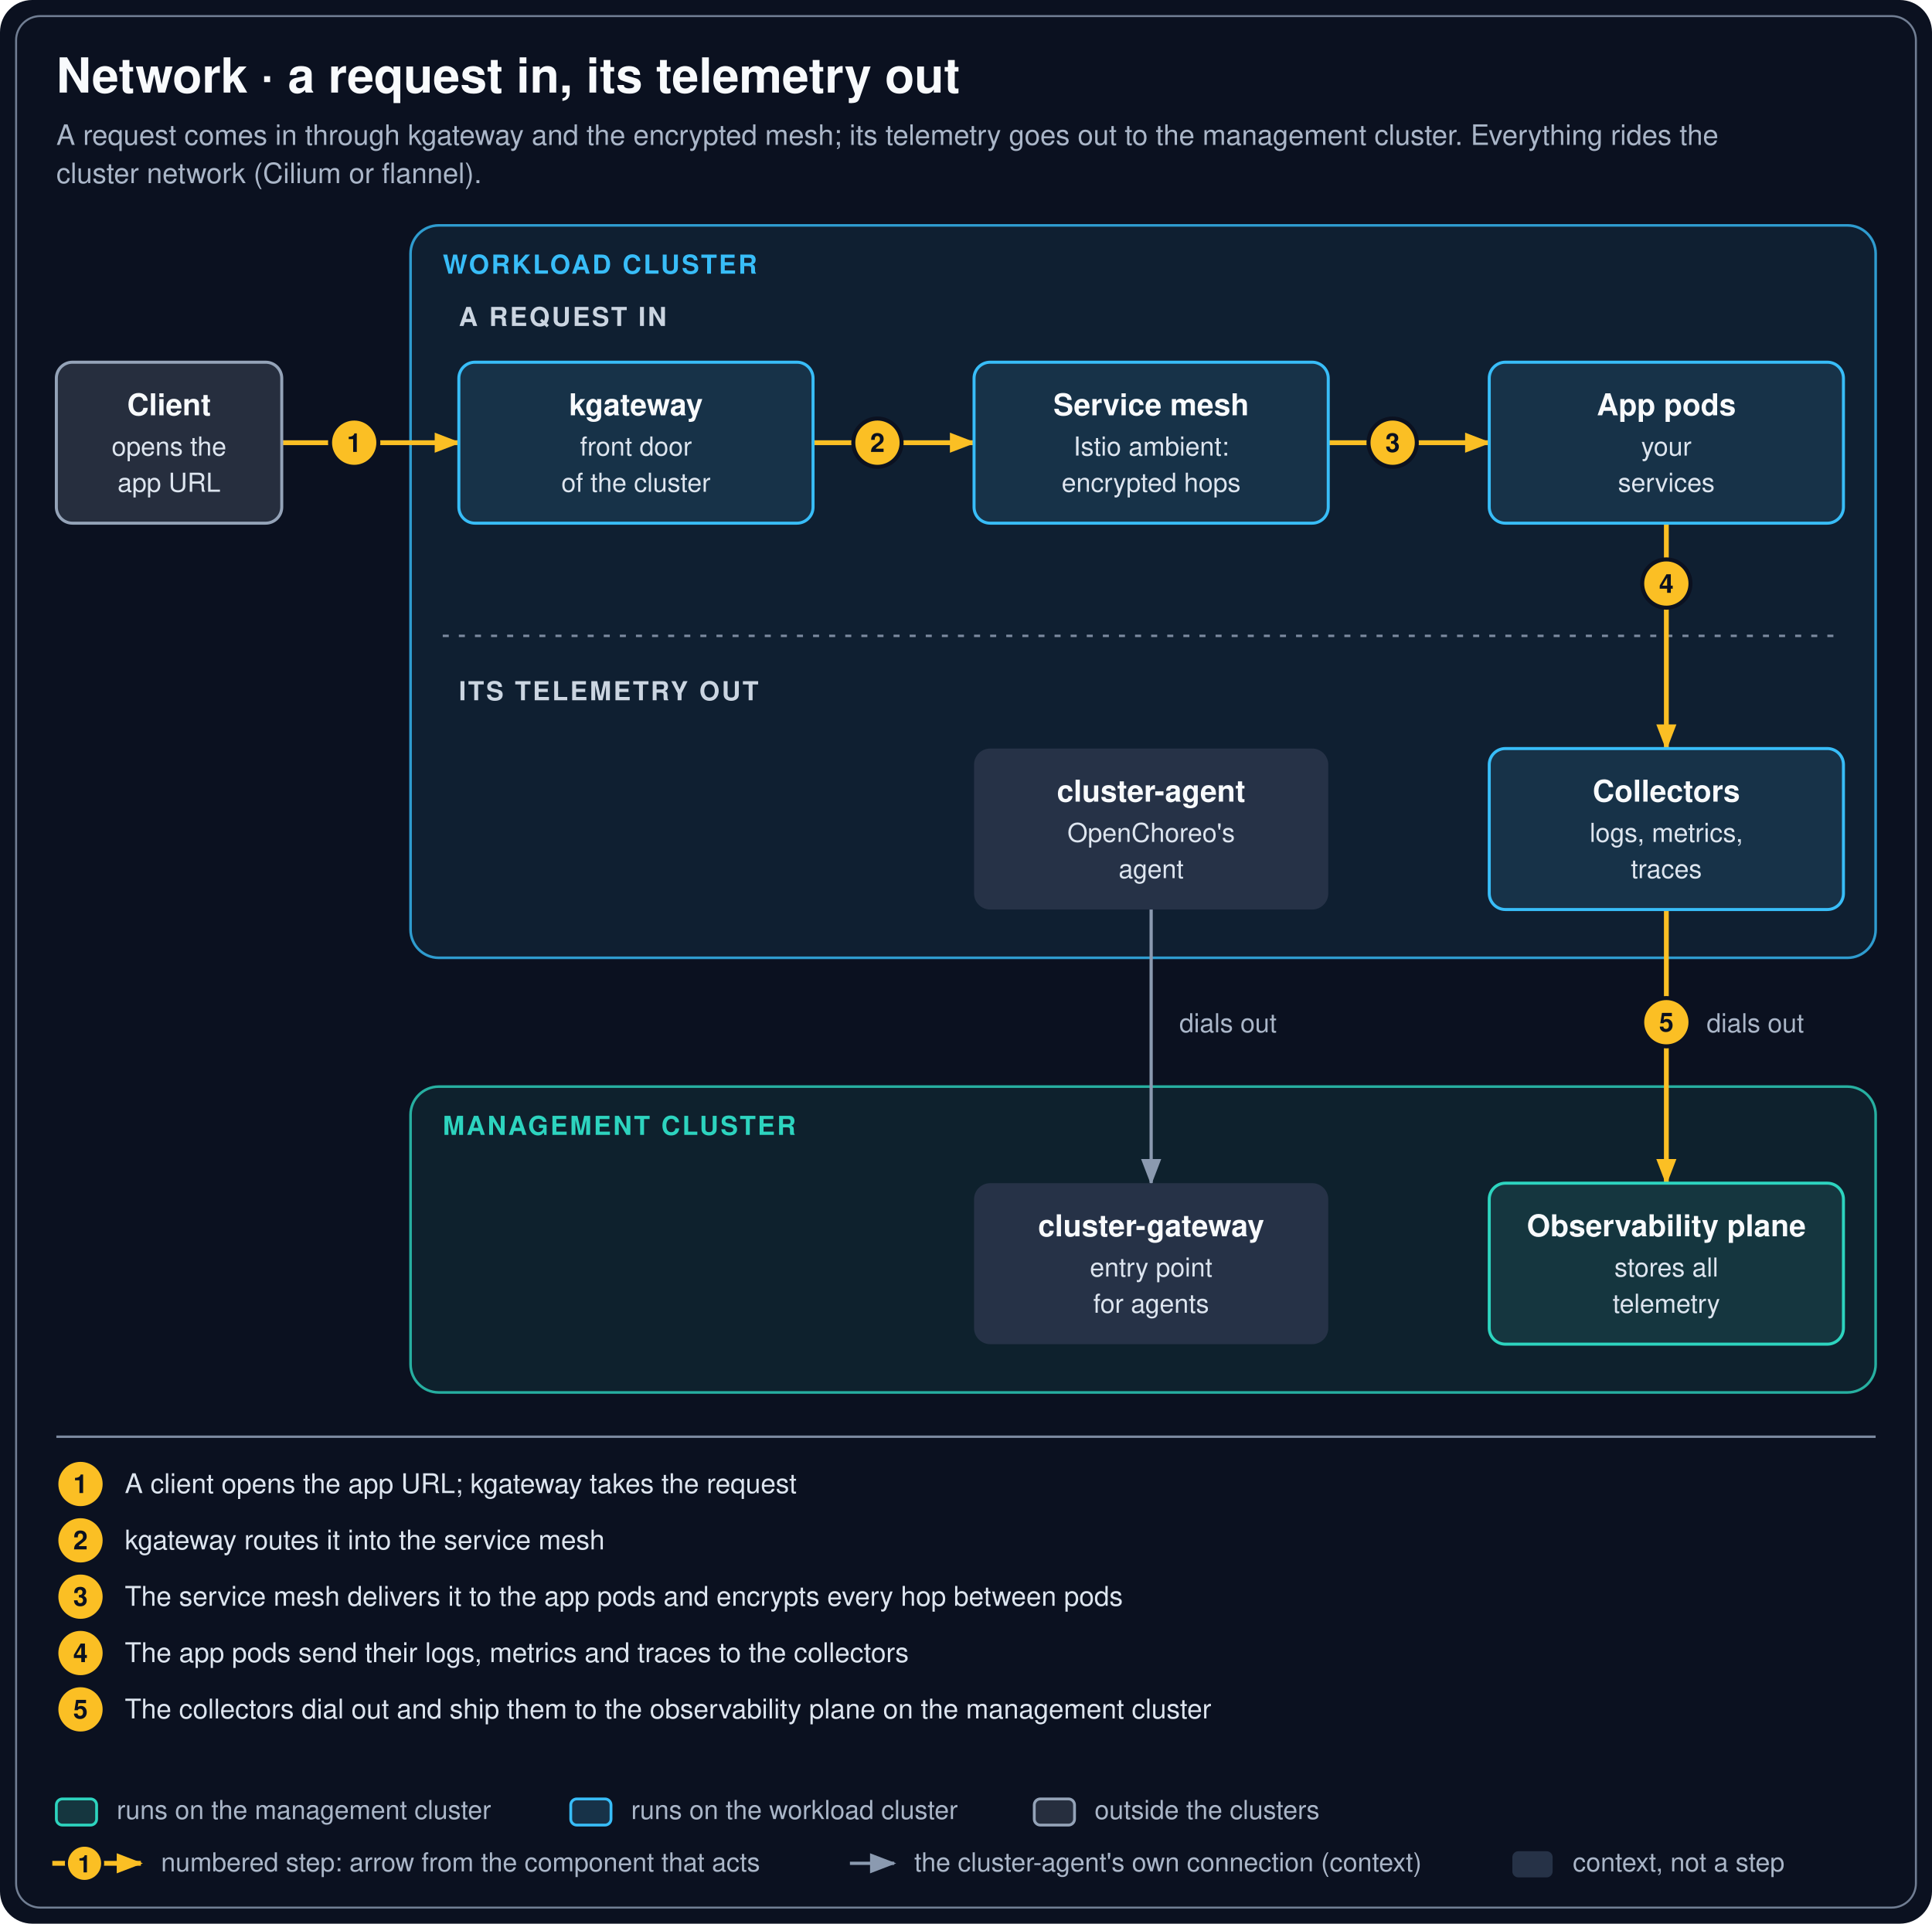
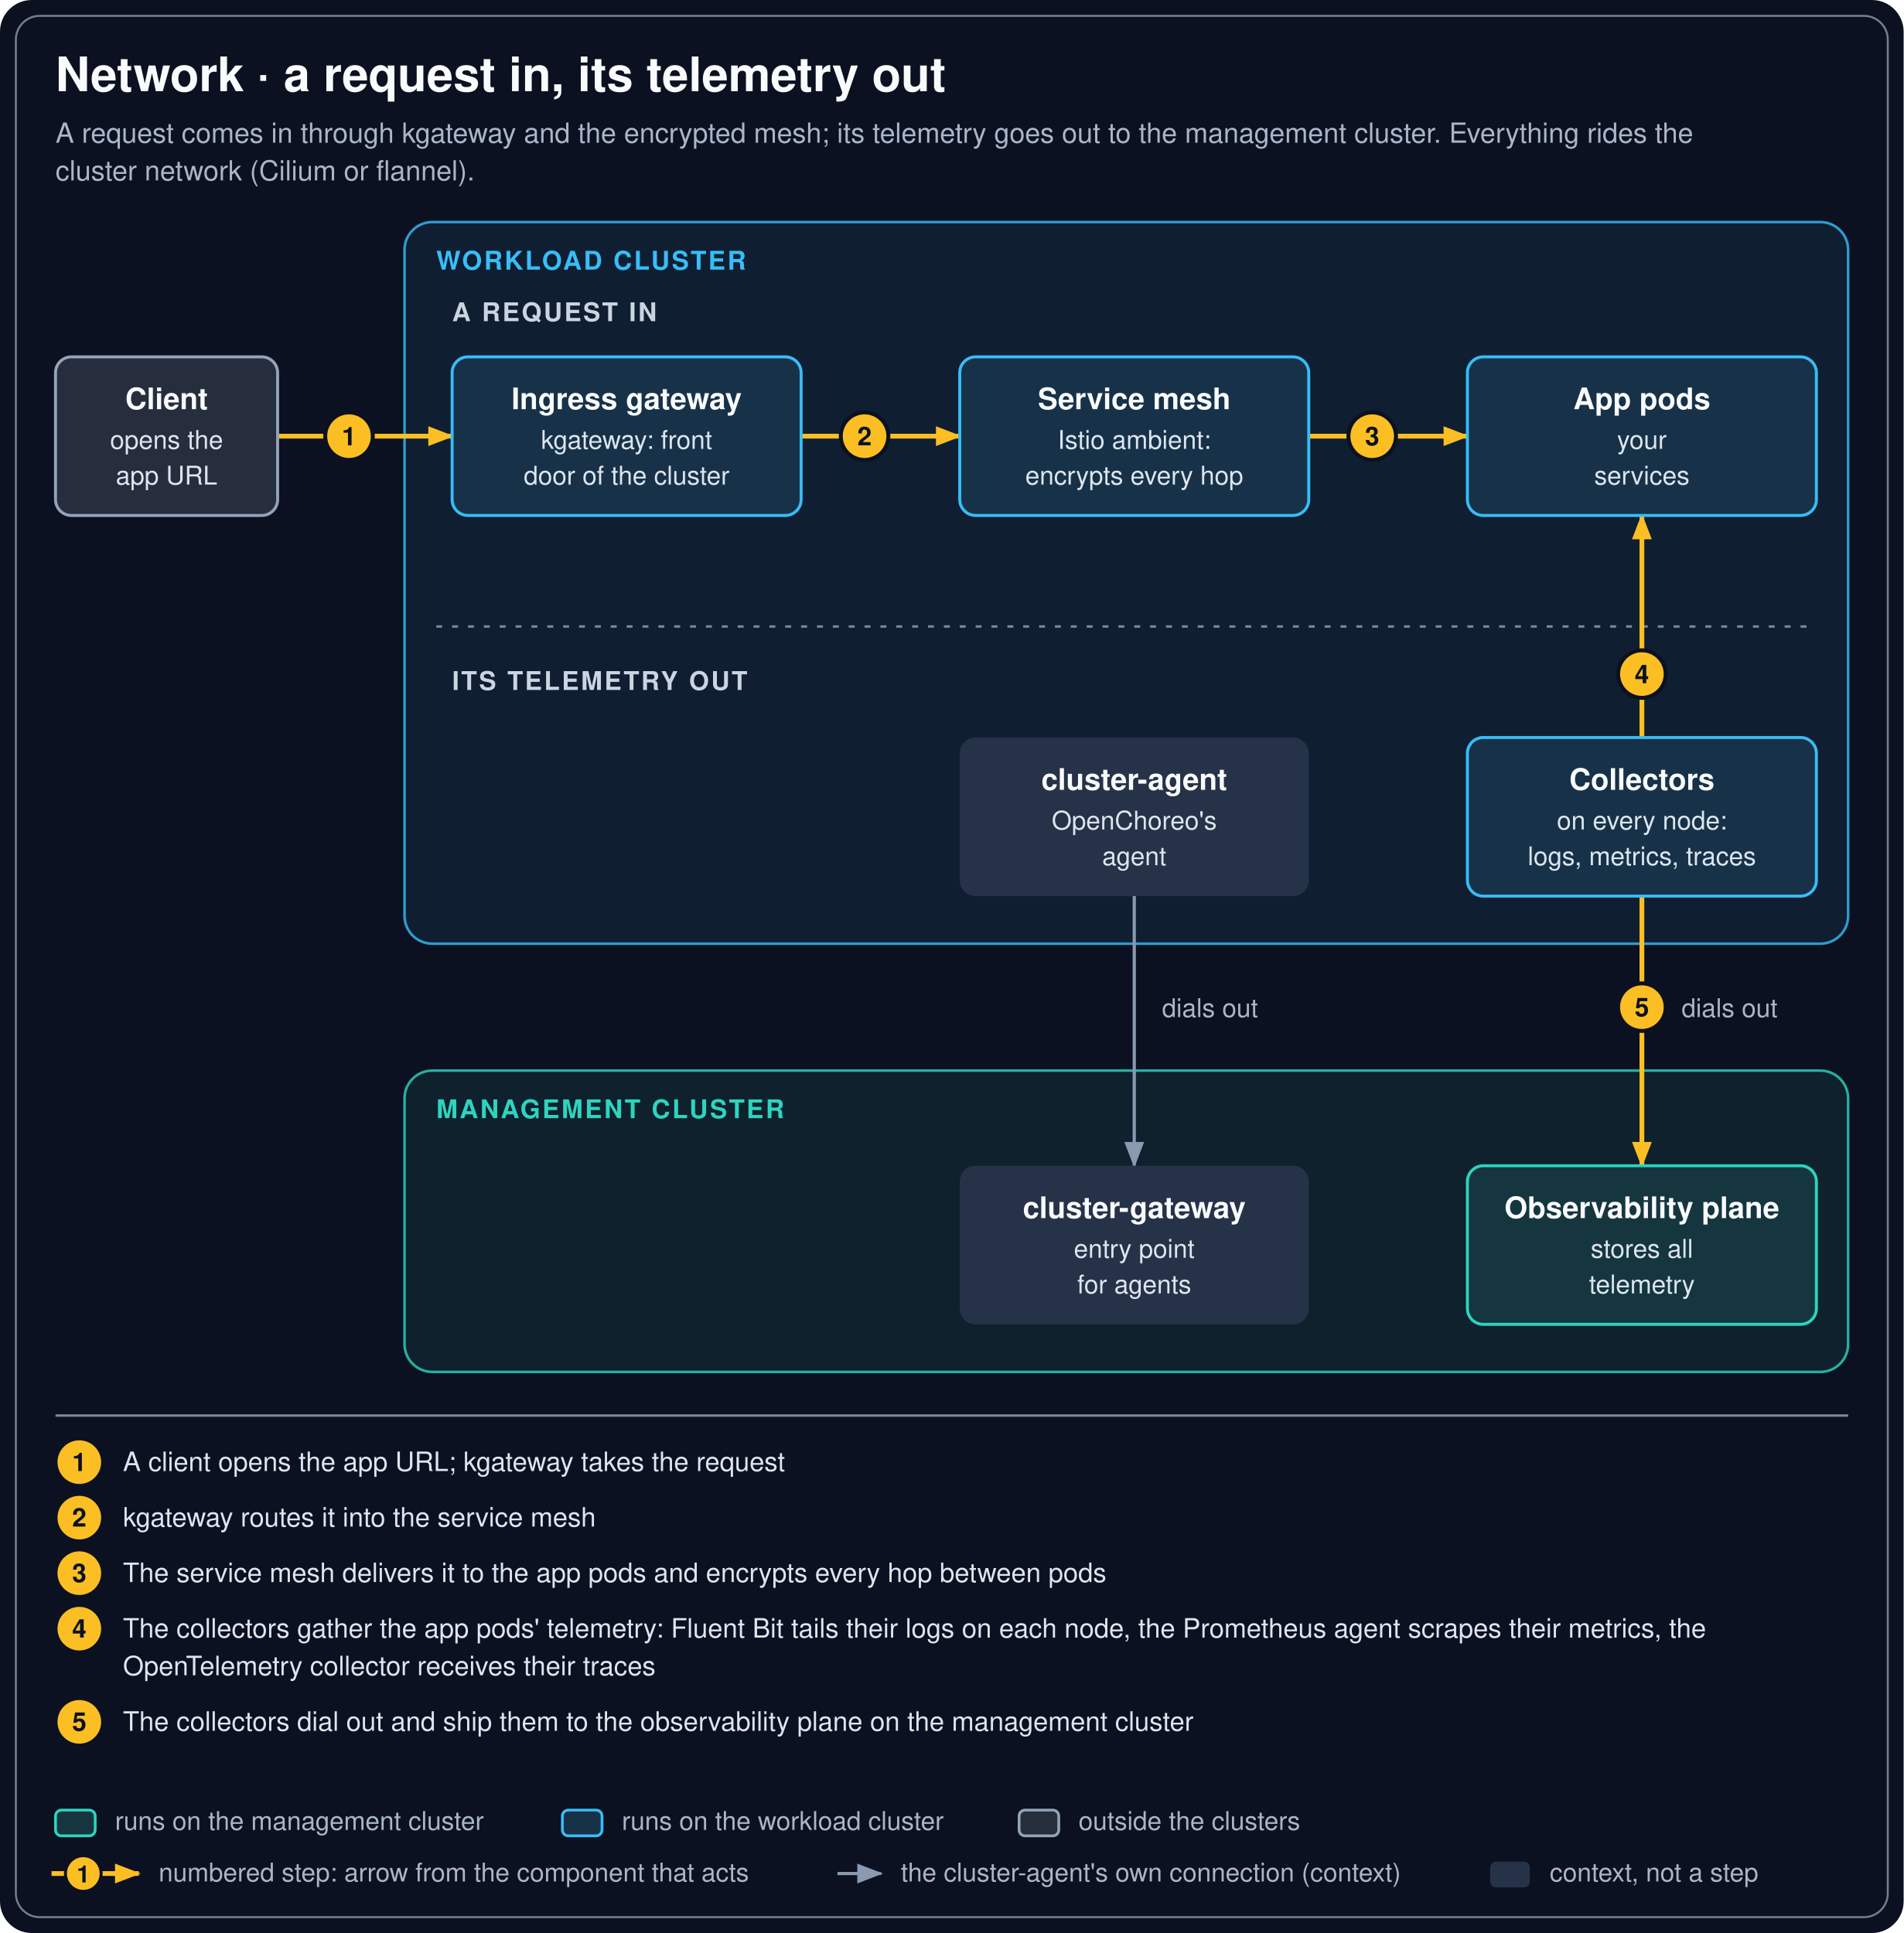
- <svg xmlns="http://www.w3.org/2000/svg" width="960" height="956" viewBox="0 0 960 956" role="img" aria-label="Network · a request in, its telemetry out">
+ <svg xmlns="http://www.w3.org/2000/svg" width="960" height="975" viewBox="0 0 960 975" role="img" aria-label="Network · a request in, its telemetry out">
  <style>.s{font-family:'Segoe UI','Helvetica Neue',Helvetica,Arial,'Liberation Sans',sans-serif}.m{font-family:'JetBrains Mono',SFMono-Regular,Menlo,Consolas,'Liberation Mono',monospace}.fx{fill:none;stroke-width:3.4;stroke-linecap:round;stroke-dasharray:4 10;opacity:0;animation:fxdash .9s linear infinite,fxseq 8.00s linear infinite both}@keyframes fxdash{to{stroke-dashoffset:-14}}@keyframes fxseq{0%{opacity:0}3%{opacity:1}33.0%{opacity:1}38.0%{opacity:0}100%{opacity:0}}@media (prefers-reduced-motion:reduce){.fx{animation:none;opacity:0}}</style>
  <defs>
    <marker id="ah8b9ab0" markerWidth="13" markerHeight="10" refX="12" refY="5" orient="auto" markerUnits="userSpaceOnUse">
      <path d="M0,0 L13,5 L0,10 z" fill="#8b9ab0" />
    </marker>
    <marker id="as8b9ab0" markerWidth="13" markerHeight="10" refX="1" refY="5" orient="auto" markerUnits="userSpaceOnUse">
      <path d="M13,0 L0,5 L13,10 z" fill="#8b9ab0" />
    </marker>
    <marker id="ahfbbf24" markerWidth="13" markerHeight="10" refX="12" refY="5" orient="auto" markerUnits="userSpaceOnUse">
      <path d="M0,0 L13,5 L0,10 z" fill="#fbbf24" />
    </marker>
    <marker id="asfbbf24" markerWidth="13" markerHeight="10" refX="1" refY="5" orient="auto" markerUnits="userSpaceOnUse">
      <path d="M13,0 L0,5 L13,10 z" fill="#fbbf24" />
    </marker>
  </defs>
-   <rect width="960" height="956" rx="16" fill="#0b1120" />
-   <rect x="8" y="8" width="944" height="940" rx="12" fill="none" stroke="#8b9ab0" stroke-opacity=".8" />
+   <rect width="960" height="975" rx="16" fill="#0b1120" />
+   <rect x="8" y="8" width="944" height="959" rx="12" fill="none" stroke="#8b9ab0" stroke-opacity=".8" />
  <rect x="204" y="112" width="728" height="364" rx="14" fill="#0f1f31" stroke="#38bdf8" stroke-opacity=".8" stroke-width="1.3" />
  <text class="s" x="220.0" y="136.0" font-size="13" fill="#38bdf8" font-weight="700" letter-spacing="1.0">WORKLOAD CLUSTER</text>
  <rect x="204" y="540" width="728" height="152" rx="14" fill="#0e212d" stroke="#2dd4bf" stroke-opacity=".8" stroke-width="1.3" />
  <text class="s" x="220.0" y="564.0" font-size="13" fill="#2dd4bf" font-weight="700" letter-spacing="1.0">MANAGEMENT CLUSTER</text>
  <path d="M 220 316 L 916 316" stroke="#7c8aa0" stroke-width="1.2" stroke-dasharray="3 5" />
  <path d="M 140.0 220.0 L 228.0 220.0" fill="none" stroke="#fbbf24" stroke-width="2.4" stroke-linejoin="round" marker-end="url(#ahfbbf24)" />
  <path d="M 404.0 220.0 L 484.0 220.0" fill="none" stroke="#fbbf24" stroke-width="2.4" stroke-linejoin="round" marker-end="url(#ahfbbf24)" />
  <path d="M 660.0 220.0 L 740.0 220.0" fill="none" stroke="#fbbf24" stroke-width="2.4" stroke-linejoin="round" marker-end="url(#ahfbbf24)" />
-   <path d="M 828.0 260.0 L 828.0 372.0" fill="none" stroke="#fbbf24" stroke-width="2.4" stroke-linejoin="round" marker-end="url(#ahfbbf24)" />
+   <path d="M 828.0 372.0 L 828.0 260.0" fill="none" stroke="#fbbf24" stroke-width="2.4" stroke-linejoin="round" marker-end="url(#ahfbbf24)" />
  <path d="M 828.0 452.0 L 828.0 588.0" fill="none" stroke="#fbbf24" stroke-width="2.4" stroke-linejoin="round" marker-end="url(#ahfbbf24)" />
  <path d="M 572.0 452.0 L 572.0 588.0" fill="none" stroke="#8b9ab0" stroke-width="1.6" stroke-linejoin="round" marker-end="url(#ah8b9ab0)" />
  <path class="fx" d="M 140.0 220.0 L 228.0 220.0" stroke="#fde5a7" style="animation-delay:0s,0.00s" />
  <path class="fx" d="M 404.0 220.0 L 484.0 220.0" stroke="#fde5a7" style="animation-delay:0s,1.10s" />
  <path class="fx" d="M 660.0 220.0 L 740.0 220.0" stroke="#fde5a7" style="animation-delay:0s,2.20s" />
-   <path class="fx" d="M 828.0 260.0 L 828.0 372.0" stroke="#fde5a7" style="animation-delay:0s,3.30s" />
+   <path class="fx" d="M 828.0 372.0 L 828.0 260.0" stroke="#fde5a7" style="animation-delay:0s,3.30s" />
  <path class="fx" d="M 828.0 452.0 L 828.0 588.0" stroke="#fde5a7" style="animation-delay:0s,4.40s" />
  <rect x="28" y="180" width="112" height="80" rx="8" fill="#262e3e" stroke="#94a3b8" stroke-width="1.5" />
  <text class="s" x="84.0" y="206.4" font-size="15" fill="#f8fafc" font-weight="600" text-anchor="middle">Client</text>
  <text class="s" x="84.0" y="226.4" font-size="13" fill="#dde5ef" text-anchor="middle">opens the</text>
  <text class="s" x="84.0" y="244.4" font-size="13" fill="#dde5ef" text-anchor="middle">app URL</text>
  <rect x="228" y="180" width="176" height="80" rx="8" fill="#173248" stroke="#38bdf8" stroke-width="1.5" />
-   <text class="s" x="316.0" y="206.4" font-size="15" fill="#f8fafc" font-weight="600" text-anchor="middle">kgateway</text>
-   <text class="s" x="316.0" y="226.4" font-size="13" fill="#dde5ef" text-anchor="middle">front door</text>
-   <text class="s" x="316.0" y="244.4" font-size="13" fill="#dde5ef" text-anchor="middle">of the cluster</text>
+   <text class="s" x="316.0" y="206.4" font-size="15" fill="#f8fafc" font-weight="600" text-anchor="middle">Ingress gateway</text>
+   <text class="s" x="316.0" y="226.4" font-size="13" fill="#dde5ef" text-anchor="middle">kgateway: front</text>
+   <text class="s" x="316.0" y="244.4" font-size="13" fill="#dde5ef" text-anchor="middle">door of the cluster</text>
  <rect x="484" y="180" width="176" height="80" rx="8" fill="#173248" stroke="#38bdf8" stroke-width="1.5" />
  <text class="s" x="572.0" y="206.4" font-size="15" fill="#f8fafc" font-weight="600" text-anchor="middle">Service mesh</text>
  <text class="s" x="572.0" y="226.4" font-size="13" fill="#dde5ef" text-anchor="middle">Istio ambient:</text>
-   <text class="s" x="572.0" y="244.4" font-size="13" fill="#dde5ef" text-anchor="middle">encrypted hops</text>
+   <text class="s" x="572.0" y="244.4" font-size="13" fill="#dde5ef" text-anchor="middle">encrypts every hop</text>
  <rect x="740" y="180" width="176" height="80" rx="8" fill="#173248" stroke="#38bdf8" stroke-width="1.5" />
  <text class="s" x="828.0" y="206.4" font-size="15" fill="#f8fafc" font-weight="600" text-anchor="middle">App pods</text>
  <text class="s" x="828.0" y="226.4" font-size="13" fill="#dde5ef" text-anchor="middle">your</text>
  <text class="s" x="828.0" y="244.4" font-size="13" fill="#dde5ef" text-anchor="middle">services</text>
  <rect x="484" y="372" width="176" height="80" rx="8" fill="#263247" stroke="none" stroke-width="0" />
  <text class="s" x="572.0" y="398.4" font-size="15" fill="#f8fafc" font-weight="600" text-anchor="middle">cluster-agent</text>
  <text class="s" x="572.0" y="418.4" font-size="13" fill="#dde5ef" text-anchor="middle">OpenChoreo's</text>
  <text class="s" x="572.0" y="436.4" font-size="13" fill="#dde5ef" text-anchor="middle">agent</text>
  <rect x="740" y="372" width="176" height="80" rx="8" fill="#173248" stroke="#38bdf8" stroke-width="1.5" />
  <text class="s" x="828.0" y="398.4" font-size="15" fill="#f8fafc" font-weight="600" text-anchor="middle">Collectors</text>
-   <text class="s" x="828.0" y="418.4" font-size="13" fill="#dde5ef" text-anchor="middle">logs, metrics,</text>
-   <text class="s" x="828.0" y="436.4" font-size="13" fill="#dde5ef" text-anchor="middle">traces</text>
+   <text class="s" x="828.0" y="418.4" font-size="13" fill="#dde5ef" text-anchor="middle">on every node:</text>
+   <text class="s" x="828.0" y="436.4" font-size="13" fill="#dde5ef" text-anchor="middle">logs, metrics, traces</text>
  <rect x="484" y="588" width="176" height="80" rx="8" fill="#263247" stroke="none" stroke-width="0" />
  <text class="s" x="572.0" y="614.4" font-size="15" fill="#f8fafc" font-weight="600" text-anchor="middle">cluster-gateway</text>
  <text class="s" x="572.0" y="634.4" font-size="13" fill="#dde5ef" text-anchor="middle">entry point</text>
  <text class="s" x="572.0" y="652.4" font-size="13" fill="#dde5ef" text-anchor="middle">for agents</text>
  <rect x="740" y="588" width="176" height="80" rx="8" fill="#15363f" stroke="#2dd4bf" stroke-width="1.5" />
  <text class="s" x="828.0" y="614.4" font-size="15" fill="#f8fafc" font-weight="600" text-anchor="middle">Observability plane</text>
  <text class="s" x="828.0" y="634.4" font-size="13" fill="#dde5ef" text-anchor="middle">stores all</text>
  <text class="s" x="828.0" y="652.4" font-size="13" fill="#dde5ef" text-anchor="middle">telemetry</text>
  <text class="s" x="28.0" y="46.0" font-size="24" fill="#f8fafc" font-weight="700">Network · a request in, its telemetry out</text>
  <text class="s" x="28.0" y="72.0" font-size="14" fill="#aab6c8">A request comes in through kgateway and the encrypted mesh; its telemetry goes out to the management cluster. Everything rides the</text>
  <text class="s" x="28.0" y="91.0" font-size="14" fill="#aab6c8">cluster network (Cilium or flannel).</text>
  <text class="s" x="228.0" y="162.0" font-size="13" fill="#cbd5e1" font-weight="700" letter-spacing="1.0">A REQUEST IN</text>
  <text class="s" x="228.0" y="348.0" font-size="13" fill="#cbd5e1" font-weight="700" letter-spacing="1.0">ITS TELEMETRY OUT</text>
  <circle cx="176.0" cy="220.0" r="12" fill="#fbbf24" stroke="#0b1120" stroke-width="2" />
  <text class="s" x="176.0" y="224.6" font-size="13" font-weight="700" fill="#0b1120" text-anchor="middle">1</text>
  <circle cx="436.0" cy="220.0" r="12" fill="#fbbf24" stroke="#0b1120" stroke-width="2" />
  <text class="s" x="436.0" y="224.6" font-size="13" font-weight="700" fill="#0b1120" text-anchor="middle">2</text>
  <circle cx="692.0" cy="220.0" r="12" fill="#fbbf24" stroke="#0b1120" stroke-width="2" />
  <text class="s" x="692.0" y="224.6" font-size="13" font-weight="700" fill="#0b1120" text-anchor="middle">3</text>
-   <circle cx="828.0" cy="290.0" r="12" fill="#fbbf24" stroke="#0b1120" stroke-width="2" />
-   <text class="s" x="828.0" y="294.6" font-size="13" font-weight="700" fill="#0b1120" text-anchor="middle">4</text>
+   <circle cx="828.0" cy="340.0" r="12" fill="#fbbf24" stroke="#0b1120" stroke-width="2" />
+   <text class="s" x="828.0" y="344.6" font-size="13" font-weight="700" fill="#0b1120" text-anchor="middle">4</text>
  <rect x="844.0" y="499.0" width="59.3" height="20.0" rx="3" fill="#0b1120" />
  <text class="s" x="848.0" y="513.0" font-size="13" fill="#aab6c8">dials out</text>
  <circle cx="828.0" cy="508.0" r="12" fill="#fbbf24" stroke="#0b1120" stroke-width="2" />
  <text class="s" x="828.0" y="512.6" font-size="13" font-weight="700" fill="#0b1120" text-anchor="middle">5</text>
  <rect x="582.0" y="499.0" width="59.3" height="20.0" rx="3" fill="#0b1120" />
  <text class="s" x="586.0" y="513.0" font-size="13" fill="#aab6c8">dials out</text>
  <line x1="28" y1="714" x2="932" y2="714" stroke="#7c8aa0" stroke-width="1.2" />
  <circle cx="40" cy="737.5" r="11" fill="#fbbf24" />
  <text class="s" x="40" y="742" font-size="13" font-weight="700" fill="#0b1120" text-anchor="middle">1</text>
  <text class="s" x="62.0" y="742.0" font-size="13.5" fill="#dde5ef">A client opens the app URL; kgateway takes the request</text>
  <circle cx="40" cy="765.5" r="11" fill="#fbbf24" />
  <text class="s" x="40" y="770" font-size="13" font-weight="700" fill="#0b1120" text-anchor="middle">2</text>
  <text class="s" x="62.0" y="770.0" font-size="13.5" fill="#dde5ef">kgateway routes it into the service mesh</text>
  <circle cx="40" cy="793.5" r="11" fill="#fbbf24" />
  <text class="s" x="40" y="798" font-size="13" font-weight="700" fill="#0b1120" text-anchor="middle">3</text>
  <text class="s" x="62.0" y="798.0" font-size="13.5" fill="#dde5ef">The service mesh delivers it to the app pods and encrypts every hop between pods</text>
  <circle cx="40" cy="821.5" r="11" fill="#fbbf24" />
  <text class="s" x="40" y="826" font-size="13" font-weight="700" fill="#0b1120" text-anchor="middle">4</text>
-   <text class="s" x="62.0" y="826.0" font-size="13.5" fill="#dde5ef">The app pods send their logs, metrics and traces to the collectors</text>
-   <circle cx="40" cy="849.5" r="11" fill="#fbbf24" />
-   <text class="s" x="40" y="854" font-size="13" font-weight="700" fill="#0b1120" text-anchor="middle">5</text>
-   <text class="s" x="62.0" y="854.0" font-size="13.5" fill="#dde5ef">The collectors dial out and ship them to the observability plane on the management cluster</text>
-   <rect x="28" y="894" width="20" height="13" rx="3" fill="#15363f" stroke="#2dd4bf" stroke-width="1.4" />
-   <text class="s" x="58.0" y="904.0" font-size="13" fill="#aab6c8">runs on the management cluster</text>
-   <rect x="283.605" y="894" width="20" height="13" rx="3" fill="#173248" stroke="#38bdf8" stroke-width="1.4" />
-   <text class="s" x="313.6" y="904.0" font-size="13" fill="#aab6c8">runs on the workload cluster</text>
-   <rect x="513.924" y="894" width="20" height="13" rx="3" fill="#262e3e" stroke="#94a3b8" stroke-width="1.4" />
-   <text class="s" x="543.9" y="904.0" font-size="13" fill="#aab6c8">outside the clusters</text>
-   <path d="M 26 926 L 70 926" stroke="#fbbf24" stroke-width="2.4" marker-end="url(#ahfbbf24)" />
-   <circle cx="42" cy="926" r="9" fill="#fbbf24" stroke="#0b1120" stroke-width="1.5" />
-   <text class="s" x="42" y="930.5" font-size="12" font-weight="700" fill="#0b1120" text-anchor="middle">1</text>
-   <text class="s" x="80.0" y="930.0" font-size="13" fill="#aab6c8">numbered step: arrow from the component that acts</text>
-   <path d="M 422.32 926 L 444.32 926" stroke="#8b9ab0" stroke-width="1.6" marker-end="url(#ah8b9ab0)" />
-   <text class="s" x="454.3" y="930.0" font-size="13" fill="#aab6c8">the cluster-agent's own connection (context)</text>
-   <rect x="751.485" y="920" width="20" height="13" rx="3" fill="#263247" />
-   <text class="s" x="781.5" y="930.0" font-size="13" fill="#aab6c8">context, not a step</text>
+   <text class="s" x="62.0" y="826.0" font-size="13.5" fill="#dde5ef">The collectors gather the app pods' telemetry: Fluent Bit tails their logs on each node, the Prometheus agent scrapes their metrics, the</text>
+   <text class="s" x="62.0" y="845.0" font-size="13.5" fill="#dde5ef">OpenTelemetry collector receives their traces</text>
+   <circle cx="40" cy="868.5" r="11" fill="#fbbf24" />
+   <text class="s" x="40" y="873" font-size="13" font-weight="700" fill="#0b1120" text-anchor="middle">5</text>
+   <text class="s" x="62.0" y="873.0" font-size="13.5" fill="#dde5ef">The collectors dial out and ship them to the observability plane on the management cluster</text>
+   <rect x="28" y="913" width="20" height="13" rx="3" fill="#15363f" stroke="#2dd4bf" stroke-width="1.4" />
+   <text class="s" x="58.0" y="923.0" font-size="13" fill="#aab6c8">runs on the management cluster</text>
+   <rect x="283.605" y="913" width="20" height="13" rx="3" fill="#173248" stroke="#38bdf8" stroke-width="1.4" />
+   <text class="s" x="313.6" y="923.0" font-size="13" fill="#aab6c8">runs on the workload cluster</text>
+   <rect x="513.924" y="913" width="20" height="13" rx="3" fill="#262e3e" stroke="#94a3b8" stroke-width="1.4" />
+   <text class="s" x="543.9" y="923.0" font-size="13" fill="#aab6c8">outside the clusters</text>
+   <path d="M 26 945 L 70 945" stroke="#fbbf24" stroke-width="2.4" marker-end="url(#ahfbbf24)" />
+   <circle cx="42" cy="945" r="9" fill="#fbbf24" stroke="#0b1120" stroke-width="1.5" />
+   <text class="s" x="42" y="949.5" font-size="12" font-weight="700" fill="#0b1120" text-anchor="middle">1</text>
+   <text class="s" x="80.0" y="949.0" font-size="13" fill="#aab6c8">numbered step: arrow from the component that acts</text>
+   <path d="M 422.32 945 L 444.32 945" stroke="#8b9ab0" stroke-width="1.6" marker-end="url(#ah8b9ab0)" />
+   <text class="s" x="454.3" y="949.0" font-size="13" fill="#aab6c8">the cluster-agent's own connection (context)</text>
+   <rect x="751.485" y="939" width="20" height="13" rx="3" fill="#263247" />
+   <text class="s" x="781.5" y="949.0" font-size="13" fill="#aab6c8">context, not a step</text>
</svg>
